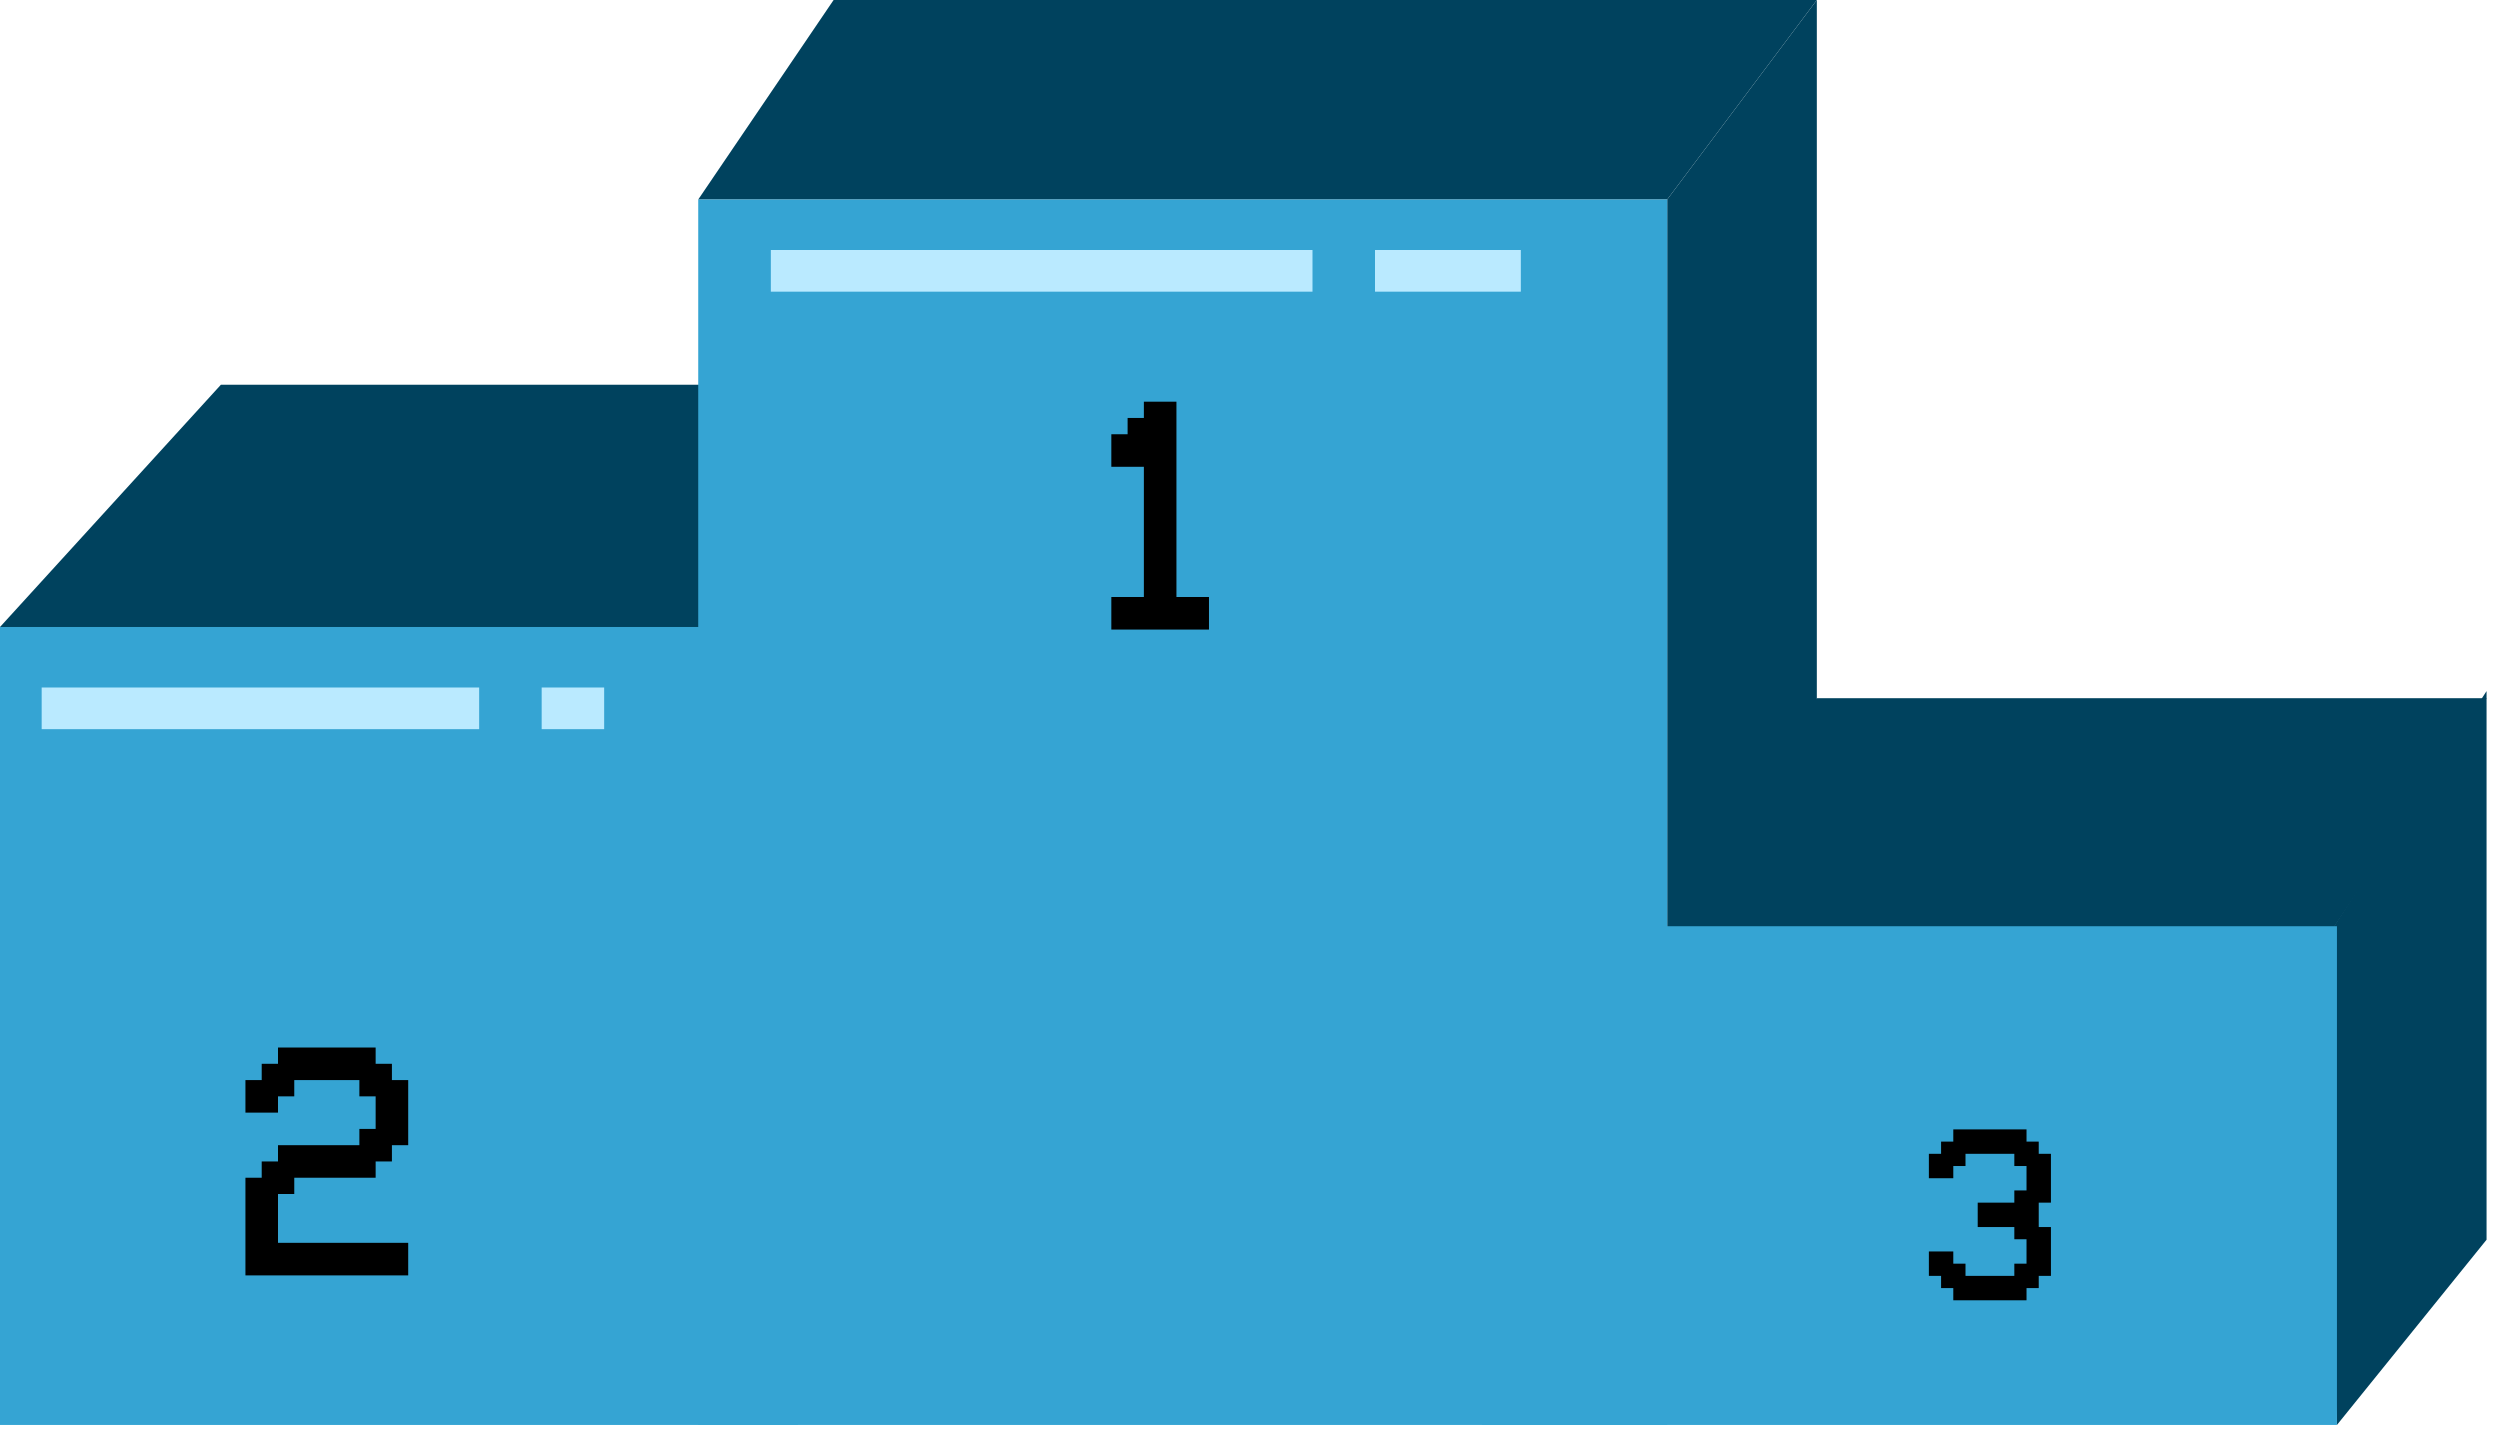
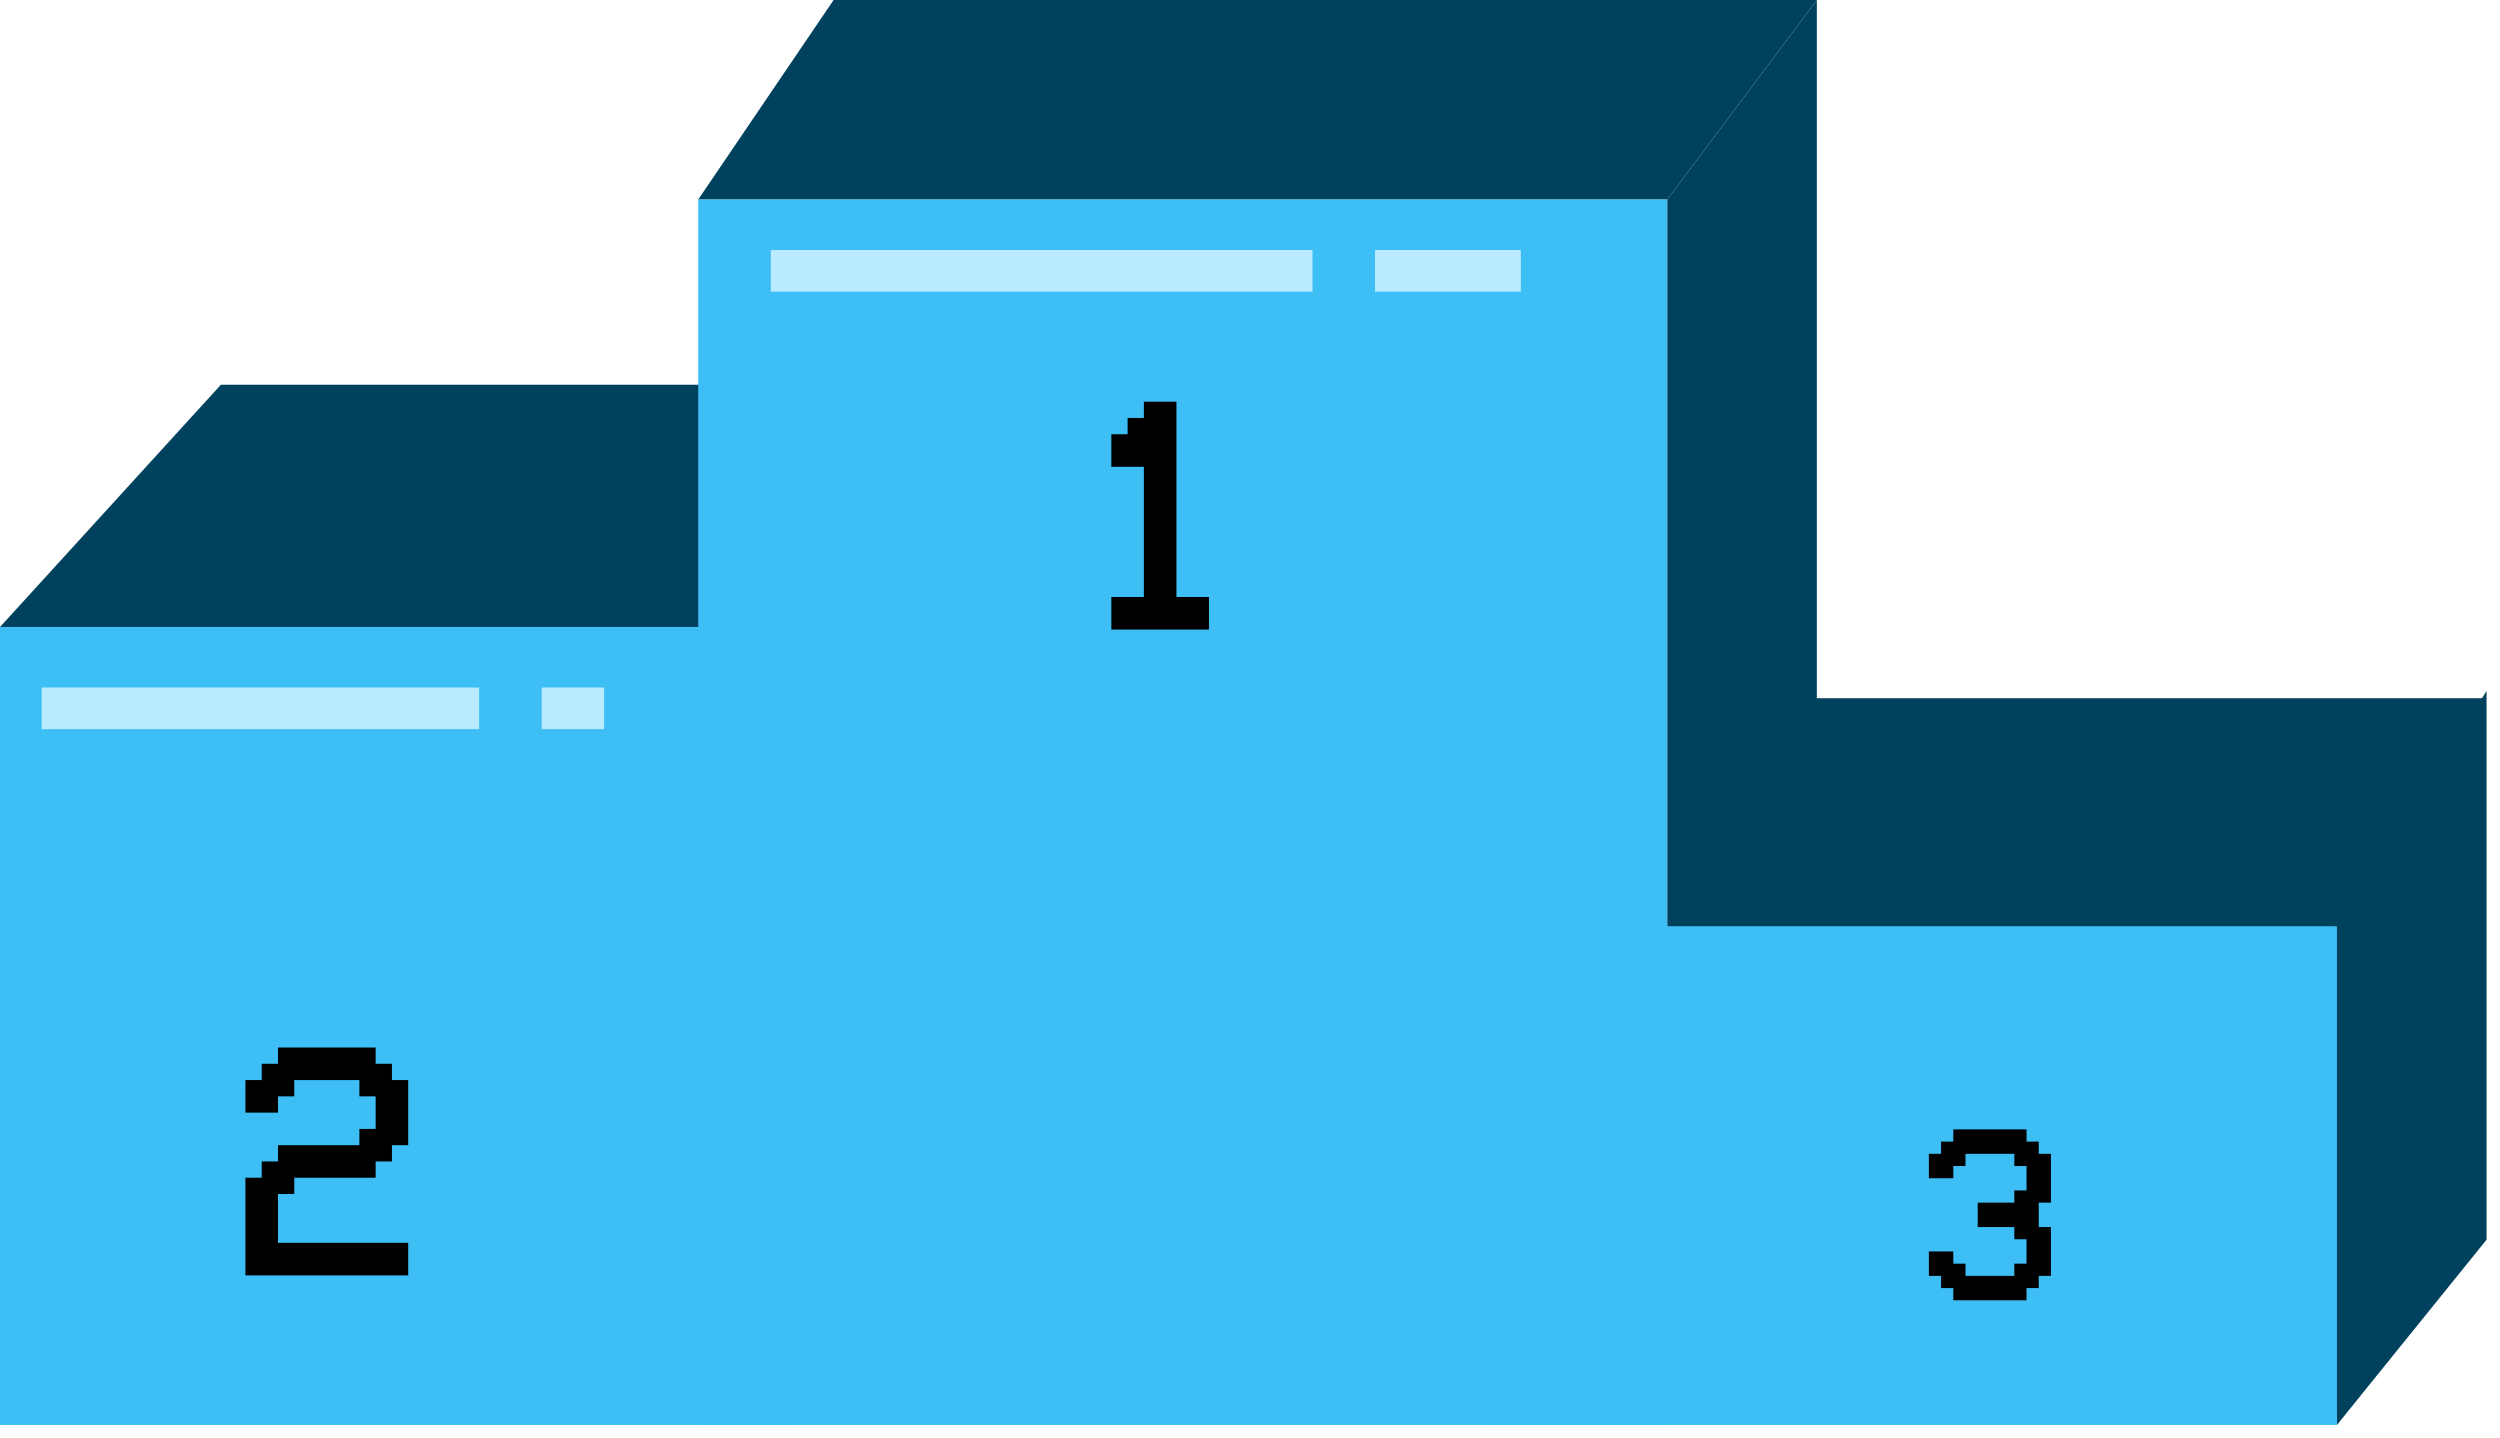
<svg xmlns="http://www.w3.org/2000/svg" width="120" height="69" viewBox="0 0 120 69" fill="none">
  <path d="M0 30.096L10.602 18.468H41.381V30.096H0Z" fill="#00425E" />
  <path d="M33.515 9.576L40.013 0H87.208L80.026 9.576H33.515Z" fill="#00425E" />
  <path d="M87.208 37.961L80.026 48.221V9.576L87.208 0V37.961Z" fill="#00425E" />
  <path d="M111.831 44.801H80.026L87.208 33.515H119.355L111.831 44.801Z" fill="#00425E" />
  <path d="M119.355 59.506L112.173 68.398L111.147 45.827L119.355 33.173V59.506Z" fill="#00425E" />
-   <rect y="30.095" width="38.303" height="38.303" fill="#35A4D3" />
-   <rect x="33.515" y="9.576" width="46.511" height="58.822" fill="#35A4D3" />
-   <rect x="71.134" y="44.459" width="41.039" height="23.939" fill="#35A4D3" />
+   <rect y="30.095" width="38.303" height="38.303" fill="#3dbef5" />
+   <rect x="33.515" y="9.576" width="46.511" height="58.822" fill="#3dbef5" />
+   <rect x="71.134" y="44.459" width="41.039" height="23.939" fill="#3dbef5" />
  <rect x="2" y="33" width="21" height="2" fill="#BAEAFF" />
  <rect x="26" y="33" width="3" height="2" fill="#BAEAFF" />
  <rect x="37" y="12" width="26" height="2" fill="#BAEAFF" />
  <rect x="66" y="12" width="7" height="2" fill="#BAEAFF" />
  <path d="M56.469 28.656H58.031V30.219H53.344V28.656H54.906V22.406H53.344V20.844H54.125V20.062H54.906V19.281H56.469V28.656Z" fill="black" />
  <path d="M13.344 59.656H19.594V61.219H11.781V56.531H12.562V55.75H13.344V54.969H17.25V54.188H18.031V52.625H17.25V51.844H14.125V52.625H13.344V53.406H11.781V51.844H12.562V51.062H13.344V50.281H18.031V51.062H18.812V51.844H19.594V54.969H18.812V55.75H18.031V56.531H14.125V57.312H13.344V59.656Z" fill="black" />
  <path d="M93.172 61.242H92.586V60.07H93.758V60.656H94.344V61.242H96.688V60.656H97.273V59.484H96.688V58.898H94.93V57.727H96.688V57.141H97.273V55.969H96.688V55.383H94.344V55.969H93.758V56.555H92.586V55.383H93.172V54.797H93.758V54.211H97.273V54.797H97.859V55.383H98.445V57.727H97.859V58.898H98.445V61.242H97.859V61.828H97.273V62.414H93.758V61.828H93.172V61.242Z" fill="black" />
</svg>
